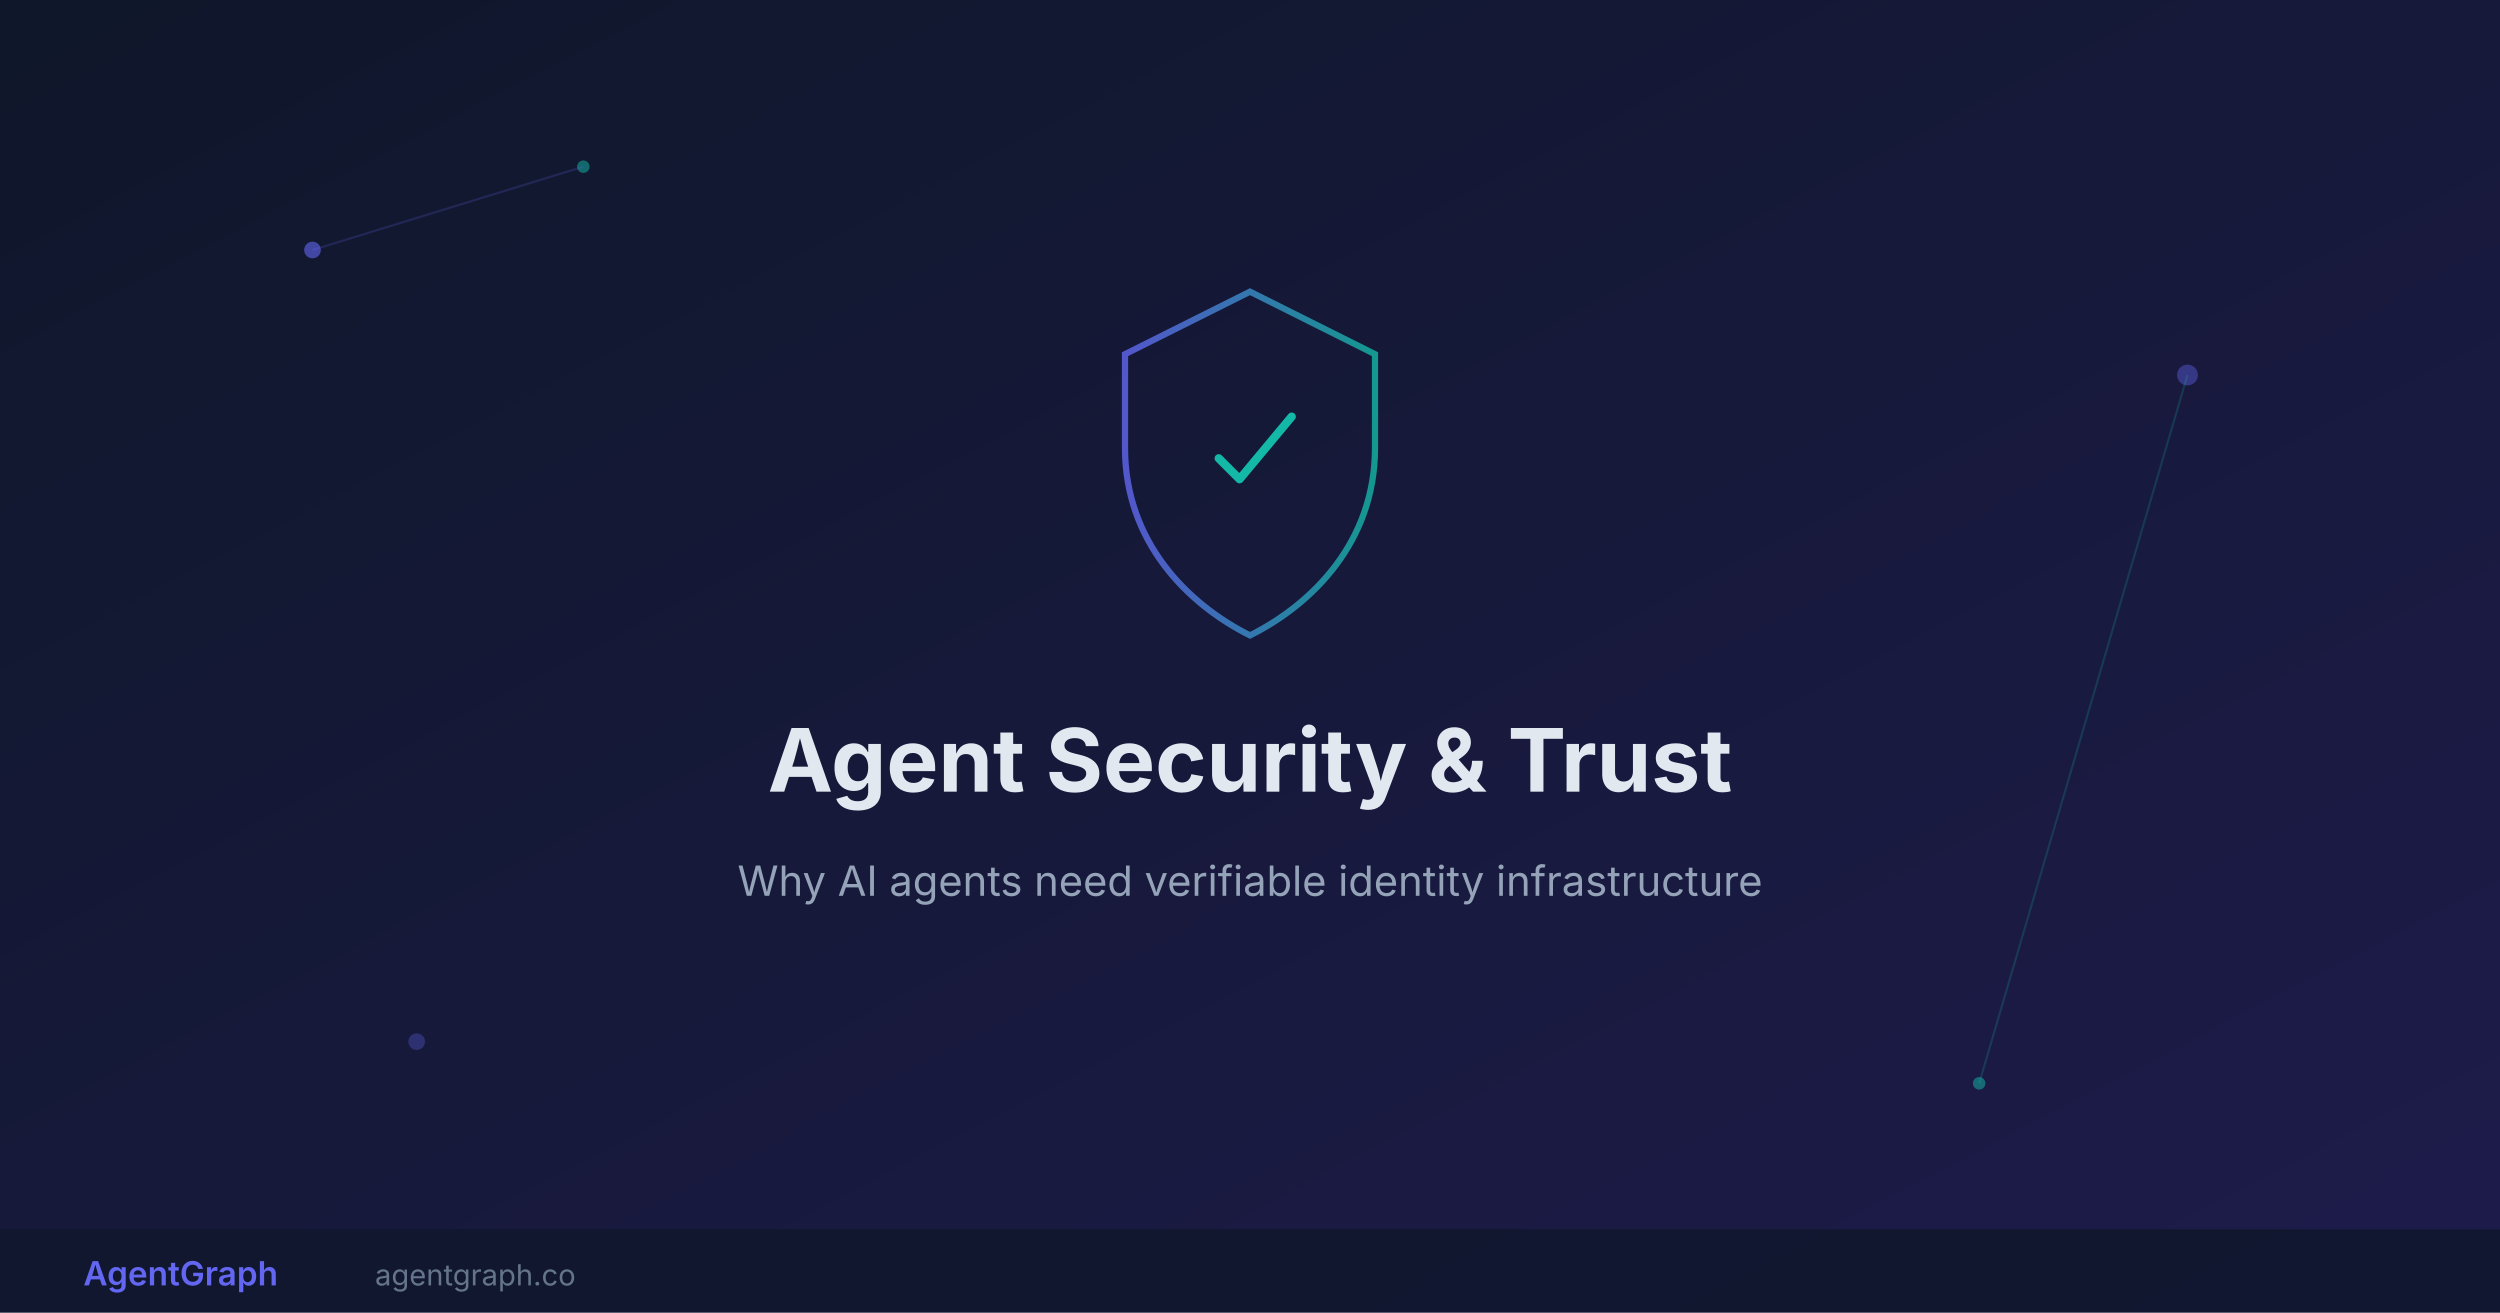
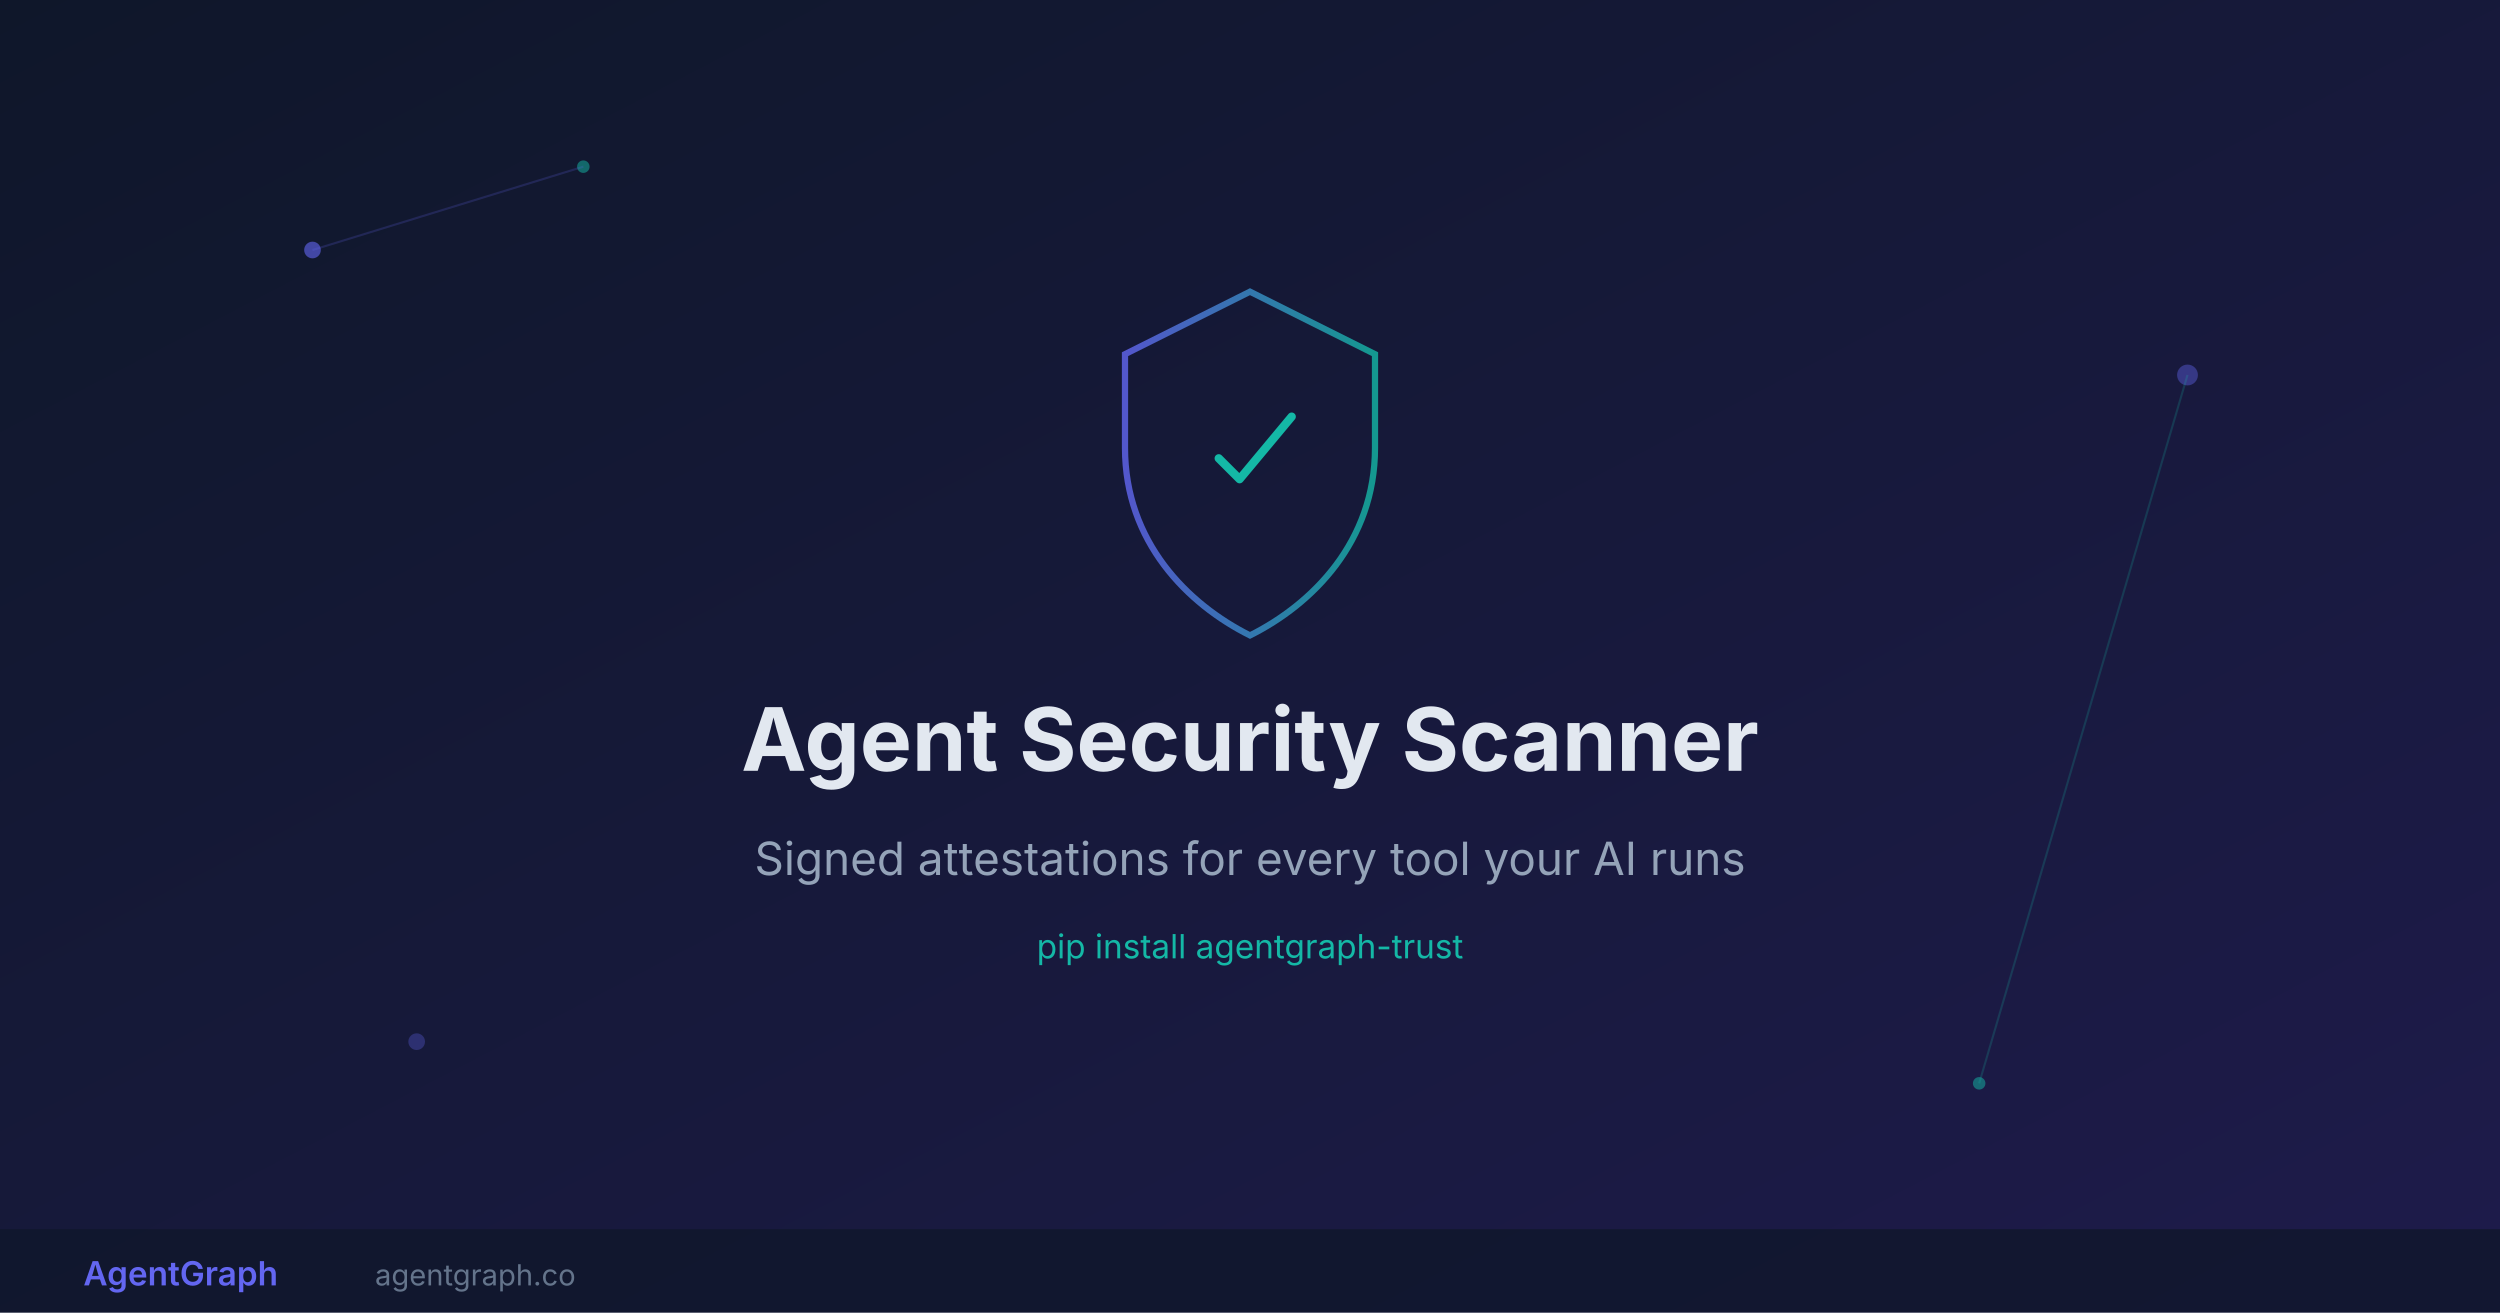
<svg xmlns="http://www.w3.org/2000/svg" width="1200" height="630" viewBox="0 0 1200 630">
  <defs>
    <linearGradient id="bg" x1="0" y1="0" x2="1" y2="1">
      <stop offset="0%" stop-color="#0f172a" />
      <stop offset="100%" stop-color="#1e1b4b" />
    </linearGradient>
    <linearGradient id="accent" x1="0" y1="0" x2="1" y2="0">
      <stop offset="0%" stop-color="#6366f1" />
      <stop offset="100%" stop-color="#14b8a6" />
    </linearGradient>
  </defs>
  <rect width="1200" height="630" fill="url(#bg)" />
  <circle cx="150" cy="120" r="4" fill="#6366f1" opacity="0.6" />
  <circle cx="280" cy="80" r="3" fill="#14b8a6" opacity="0.5" />
  <circle cx="1050" cy="180" r="5" fill="#6366f1" opacity="0.4" />
  <circle cx="950" cy="520" r="3" fill="#14b8a6" opacity="0.5" />
  <circle cx="200" cy="500" r="4" fill="#6366f1" opacity="0.3" />
  <line x1="150" y1="120" x2="280" y2="80" stroke="#6366f1" stroke-width="1" opacity="0.2" />
  <line x1="1050" y1="180" x2="950" y2="520" stroke="#14b8a6" stroke-width="1" opacity="0.2" />
  <g transform="translate(540, 140)">
    <path d="M60 0 L120 30 L120 75 C120 120 90 150 60 165 C30 150 0 120 0 75 L0 30 Z" fill="none" stroke="url(#accent)" stroke-width="3" opacity="0.8" />
    <path d="M45 80 L55 90 L80 60" fill="none" stroke="#14b8a6" stroke-width="4" stroke-linecap="round" stroke-linejoin="round" />
  </g>
-   <text x="600" y="380" text-anchor="middle" font-family="system-ui, -apple-system, sans-serif" font-size="42" font-weight="700" fill="#e2e8f0">Agent Security &amp; Trust</text>
-   <text x="600" y="430" text-anchor="middle" font-family="system-ui, -apple-system, sans-serif" font-size="20" fill="#94a3b8">Why AI agents need verifiable identity infrastructure</text>
+   <text x="600" y="370" text-anchor="middle" font-family="system-ui, -apple-system, sans-serif" font-size="42" font-weight="700" fill="#e2e8f0">Agent Security Scanner</text>
+   <text x="600" y="420" text-anchor="middle" font-family="system-ui, -apple-system, sans-serif" font-size="22" fill="#94a3b8">Signed attestations for every tool your AI runs</text>
+   <text x="600" y="460" text-anchor="middle" font-family="system-ui, -apple-system, sans-serif" font-size="16" fill="#14b8a6">pip install agentgraph-trust</text>
  <rect x="0" y="590" width="1200" height="40" fill="#0f172a" opacity="0.8" />
  <text x="40" y="617" font-family="system-ui, -apple-system, sans-serif" font-size="16" font-weight="600" fill="#6366f1">AgentGraph</text>
  <text x="180" y="617" font-family="system-ui, -apple-system, sans-serif" font-size="14" fill="#64748b">agentgraph.co</text>
</svg>
